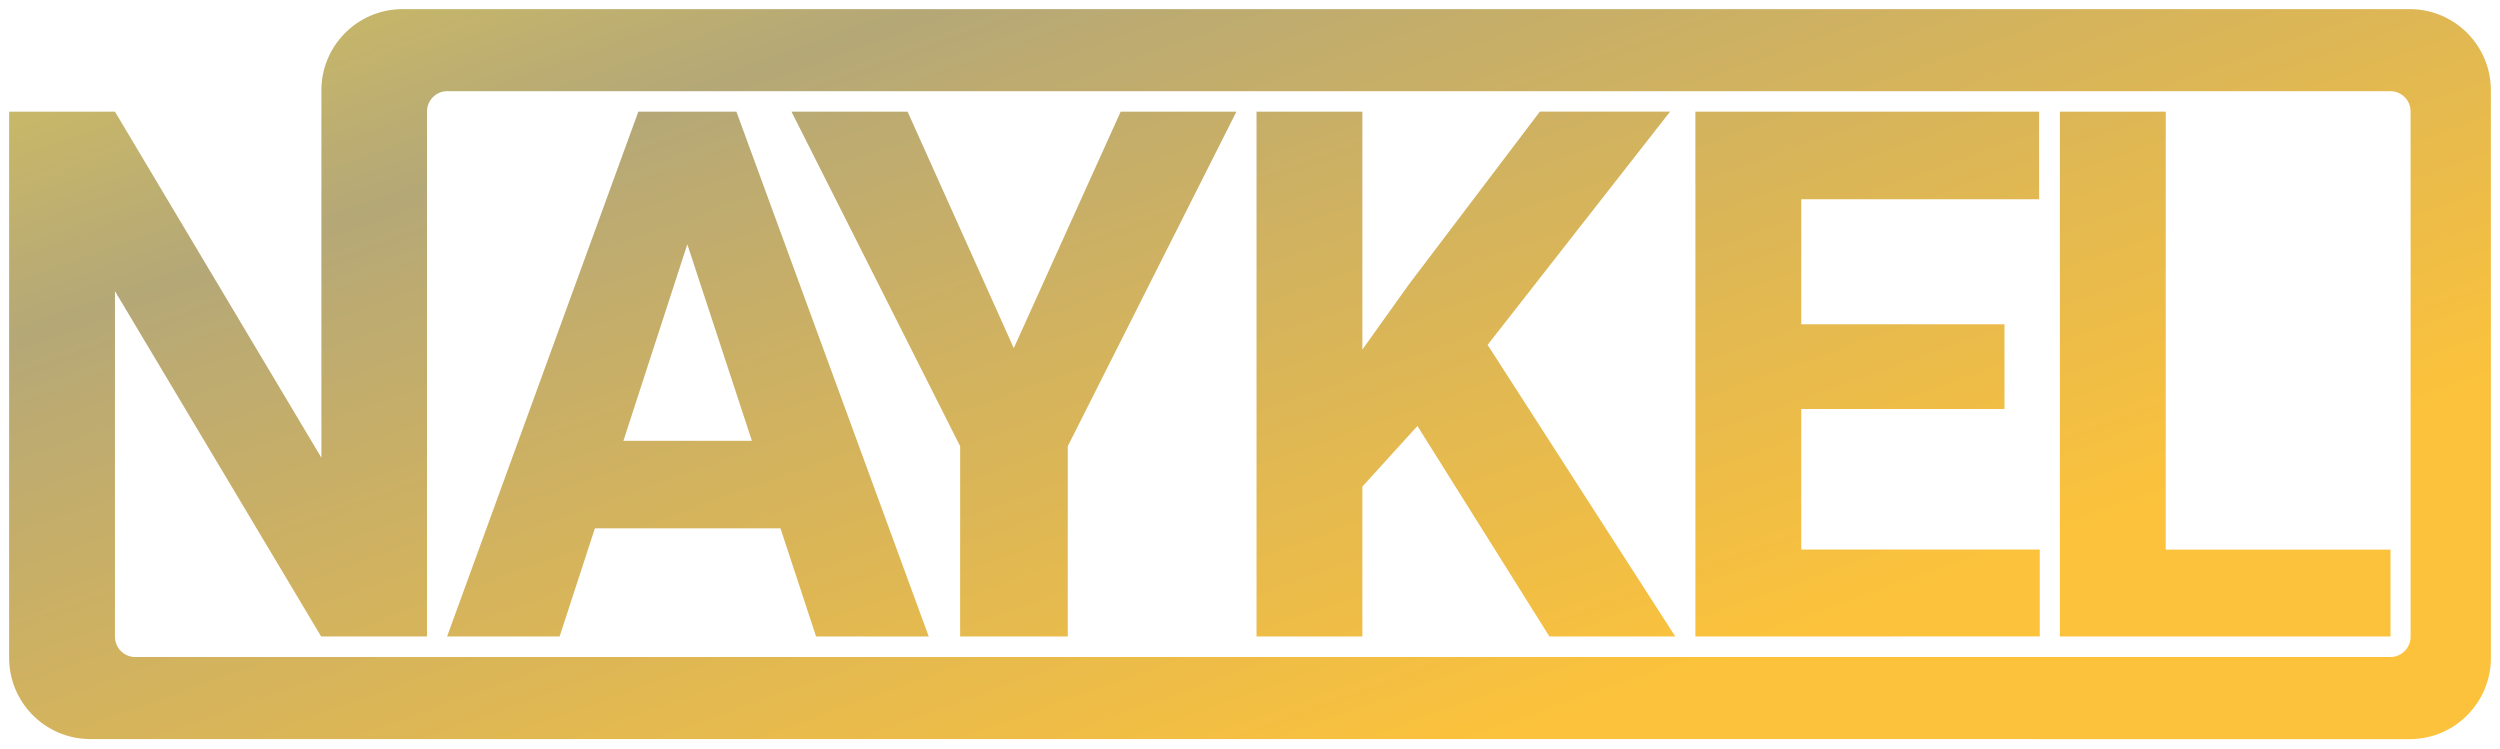
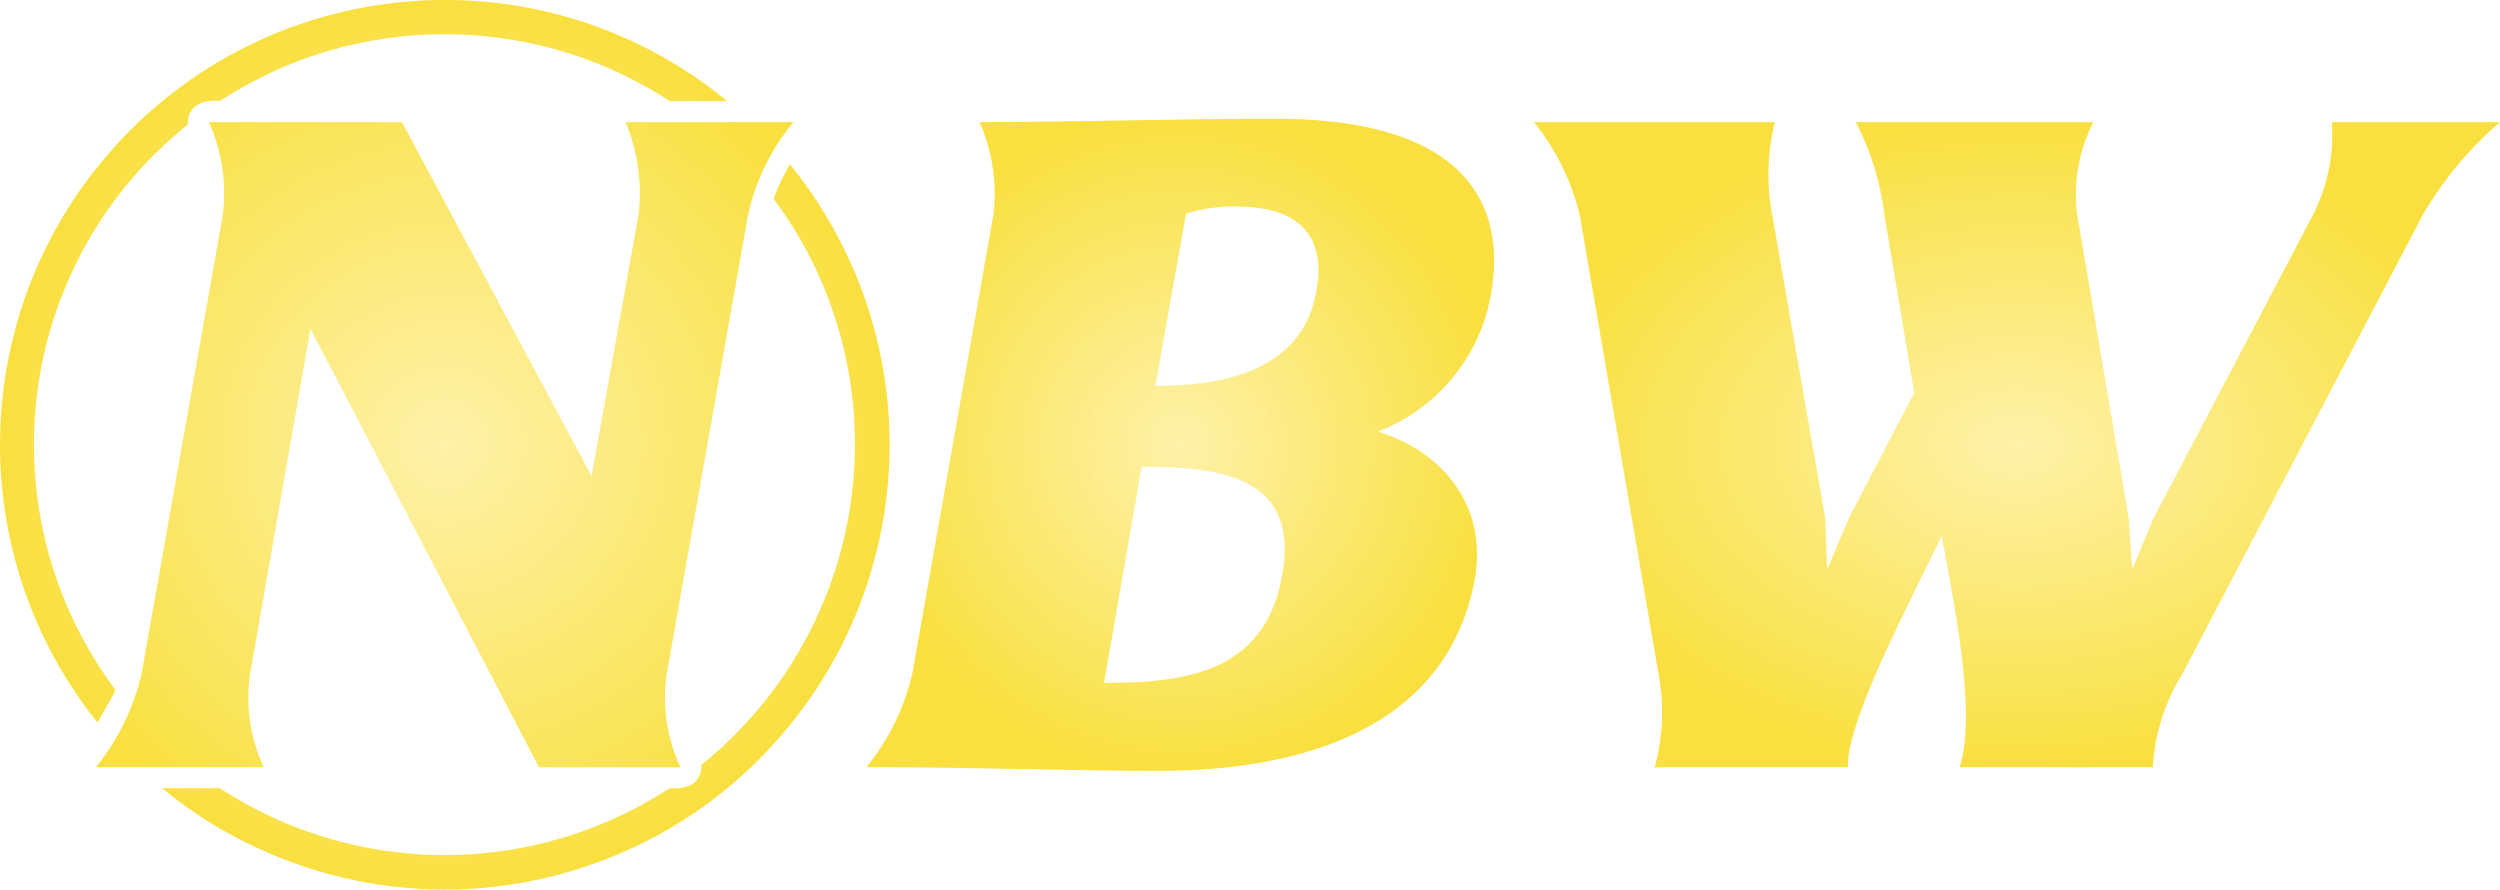
- <svg xmlns="http://www.w3.org/2000/svg" width="137" height="41" viewBox="0 0 137 41">
+ <svg xmlns="http://www.w3.org/2000/svg" width="112.419" height="40" viewBox="0 0 112.419 40">
  <defs>
-     <linearGradient id="linear-gradient" x1="0.779" y1="0.784" x2="-0.384" y2="-0.151" gradientUnits="objectBoundingBox">
-       <stop offset="0" stop-color="#fcc23b" />
-       <stop offset="0.544" stop-color="#b5a877" />
+     <radialGradient id="radial-gradient" cx="0.5" cy="0.5" r="0.5" gradientUnits="objectBoundingBox">
+       <stop offset="0" stop-color="#fef2a9" />
+       <stop offset="0.594" stop-color="#fbe76b" />
      <stop offset="1" stop-color="#f9e040" />
-     </linearGradient>
+     </radialGradient>
  </defs>
-   <g id="logo" transform="translate(0.5 0.5)">
-     <path id="logo-solid" d="M1293.086,418H1226.4a4.45,4.45,0,0,1-4.4-4.495V383.619h5.8l11.312,18.964V382.5a4.45,4.45,0,0,1,4.4-4.5H1353.6a4.45,4.45,0,0,1,4.4,4.5v31.009a4.45,4.45,0,0,1-4.4,4.495Zm59.415-4.495a1.113,1.113,0,0,0,1.1-1.125V383.619a1.111,1.111,0,0,0-1.1-1.123H1246a1.113,1.113,0,0,0-1.1,1.123V412.38h-5.8L1227.8,393.456V412.38a1.114,1.114,0,0,0,1.1,1.125Zm-18.119-1.125V383.618h5.8v24H1352.5v4.76Zm-19.974,0V383.618h18.835v4.8h-13.035v6.853h11.138v4.643h-11.138v7.7h13.071v4.76Zm-8,0-7.233-11.536-3.017,3.32v8.216h-5.8V383.618h5.8v13.038l2.552-3.575,7.174-9.464h7.137l-10,12.782,10.284,15.98Zm-32.292,0V401.952l-9.243-18.334h6.362l5.821,12.959,5.857-12.959h6.343l-9.242,18.334V412.38Zm-7.894,0-1.952-5.926H1254.1l-1.934,5.926H1246l10.48-28.761h5.375l10.539,28.761Zm-10.558-10.725h7.04l-3.539-10.768Z" transform="translate(-1222 -378)" stroke="rgba(0,0,0,0)" stroke-width="1" fill="url(#linear-gradient)" />
+   <g id="logo" transform="translate(0 0.001)">
+     <path id="Path_39819" data-name="Path 39819" d="M135.936,48.793c5.337,0,8.776.163,13.2.163,6,0,12.932-1.7,14.168-8.69.564-3.331-1.595-5.739-4.372-6.563a8.116,8.116,0,0,0,5.088-6.162c.716-4-1.074-7.909-9.7-7.909-4.057,0-9.243.152-13.3.152a7.843,7.843,0,0,1,.618,4.21L138,44.583A10.375,10.375,0,0,1,135.936,48.793Zm12.378-13.507c3.439,0,7.138.369,6.314,4.882C153.858,44.625,150.1,45,146.622,45Zm4.254-11.706c3.4,0,3.959,1.91,3.6,3.8-.618,3.656-4.307,4.263-7.236,4.263l1.377-7.746A7.308,7.308,0,0,1,152.568,23.58Z" transform="translate(-96.975 -14.295)" fill="url(#radial-gradient)" />
+     <path id="Path_39820" data-name="Path 39820" d="M270.493,49.2a8.855,8.855,0,0,1,1.335-4.209L282.611,24.4a16.082,16.082,0,0,1,3.493-4.209h-7.562a7.939,7.939,0,0,1-.868,4.209L270.525,38l-.965,2.311L269.408,38,267.1,24.4a7.147,7.147,0,0,1,.716-4.209H257.138a12.3,12.3,0,0,1,1.291,4.209l1.334,7.963L256.824,38l-.976,2.311L255.76,38l-2.376-13.6a9.831,9.831,0,0,1,.109-4.209H242.666a10.724,10.724,0,0,1,2.062,4.209l3.536,20.591a9.269,9.269,0,0,1-.173,4.209h8.69c-.109-2.1,3.178-8.169,4.22-10.414.436,2.506,1.628,7.952.8,10.414Z" transform="translate(-173.685 -14.7)" fill="url(#radial-gradient)" />
+     <path id="Path_39821" data-name="Path 39821" d="M6.368,30.288,10.013,9.7a7.842,7.842,0,0,0-.618-4.209h8.68L26.6,21.4,28.707,9.7a8.258,8.258,0,0,0-.575-4.209h7.551A9.76,9.76,0,0,0,33.632,9.7L29.984,30.288A7.346,7.346,0,0,0,30.6,34.5H24.236L13.962,14.785l-2.712,15.5a7.341,7.341,0,0,0,.607,4.209H4.317A10.491,10.491,0,0,0,6.368,30.288ZM5.858,5.858A20,20,0,0,1,32.7,4.544H30.115a19.433,19.433,0,0,0-2.94-1.562,18.6,18.6,0,0,0-14.363,0A19.852,19.852,0,0,0,9.883,4.544a1.777,1.777,0,0,0-.989.152.91.91,0,0,0-.435.892A19.889,19.889,0,0,0,6.94,6.944,18.432,18.432,0,0,0,5.187,31.015l-.044.141-.759,1.334A19.993,19.993,0,0,1,5.858,5.858c5.756-5.754-3.754,3.746,0,0C11.615.1,2.1,9.6,5.858,5.858Zm32.567,6.357A19.974,19.974,0,0,1,34.141,34.13a19.516,19.516,0,0,1-6.357,4.285,19.918,19.918,0,0,1-15.568,0A19.426,19.426,0,0,1,7.29,35.443H9.883A18.935,18.935,0,0,0,12.813,37a18.513,18.513,0,0,0,17.3-1.562,1.741,1.741,0,0,0,1.021-.174.961.961,0,0,0,.4-.868,17.683,17.683,0,0,0,1.508-1.356,18.507,18.507,0,0,0,3.96-20.233,18.118,18.118,0,0,0-2.213-3.861l.044-.131.109-.272.109-.26.119-.25.347-.651a19.987,19.987,0,0,1,2.905,4.827Z" transform="translate(0 0)" fill="url(#radial-gradient)" />
  </g>
</svg>
